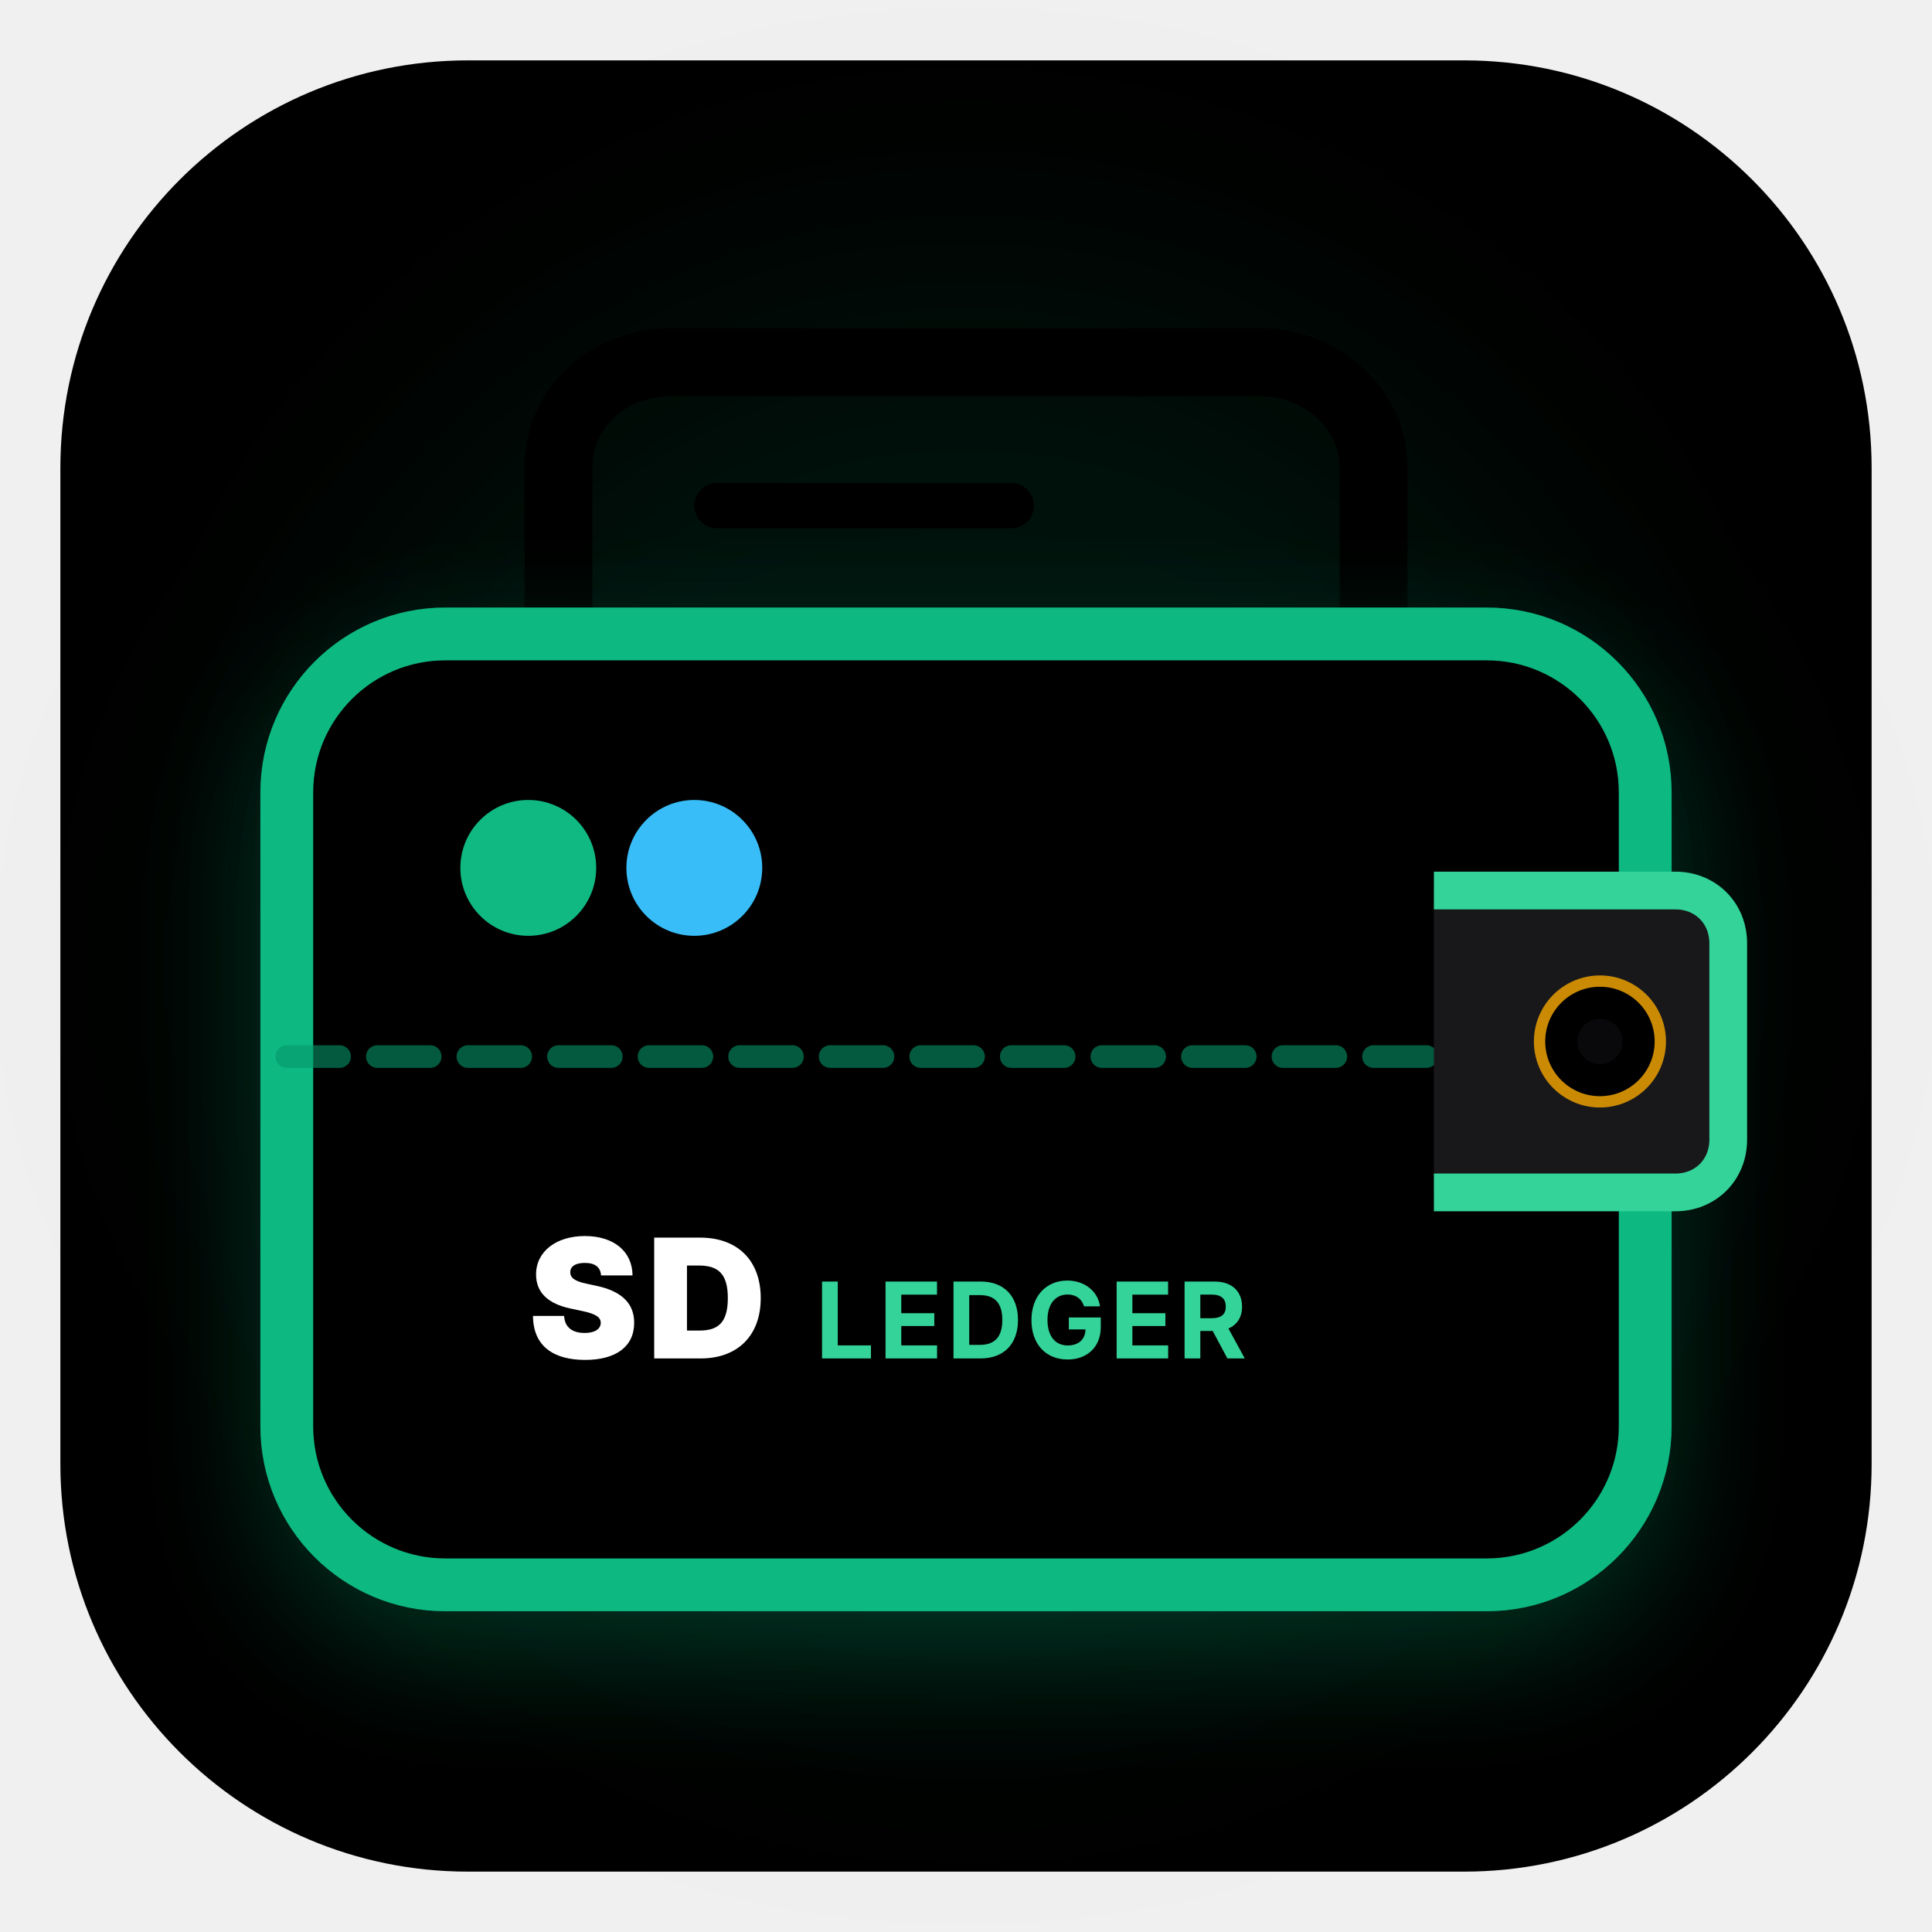
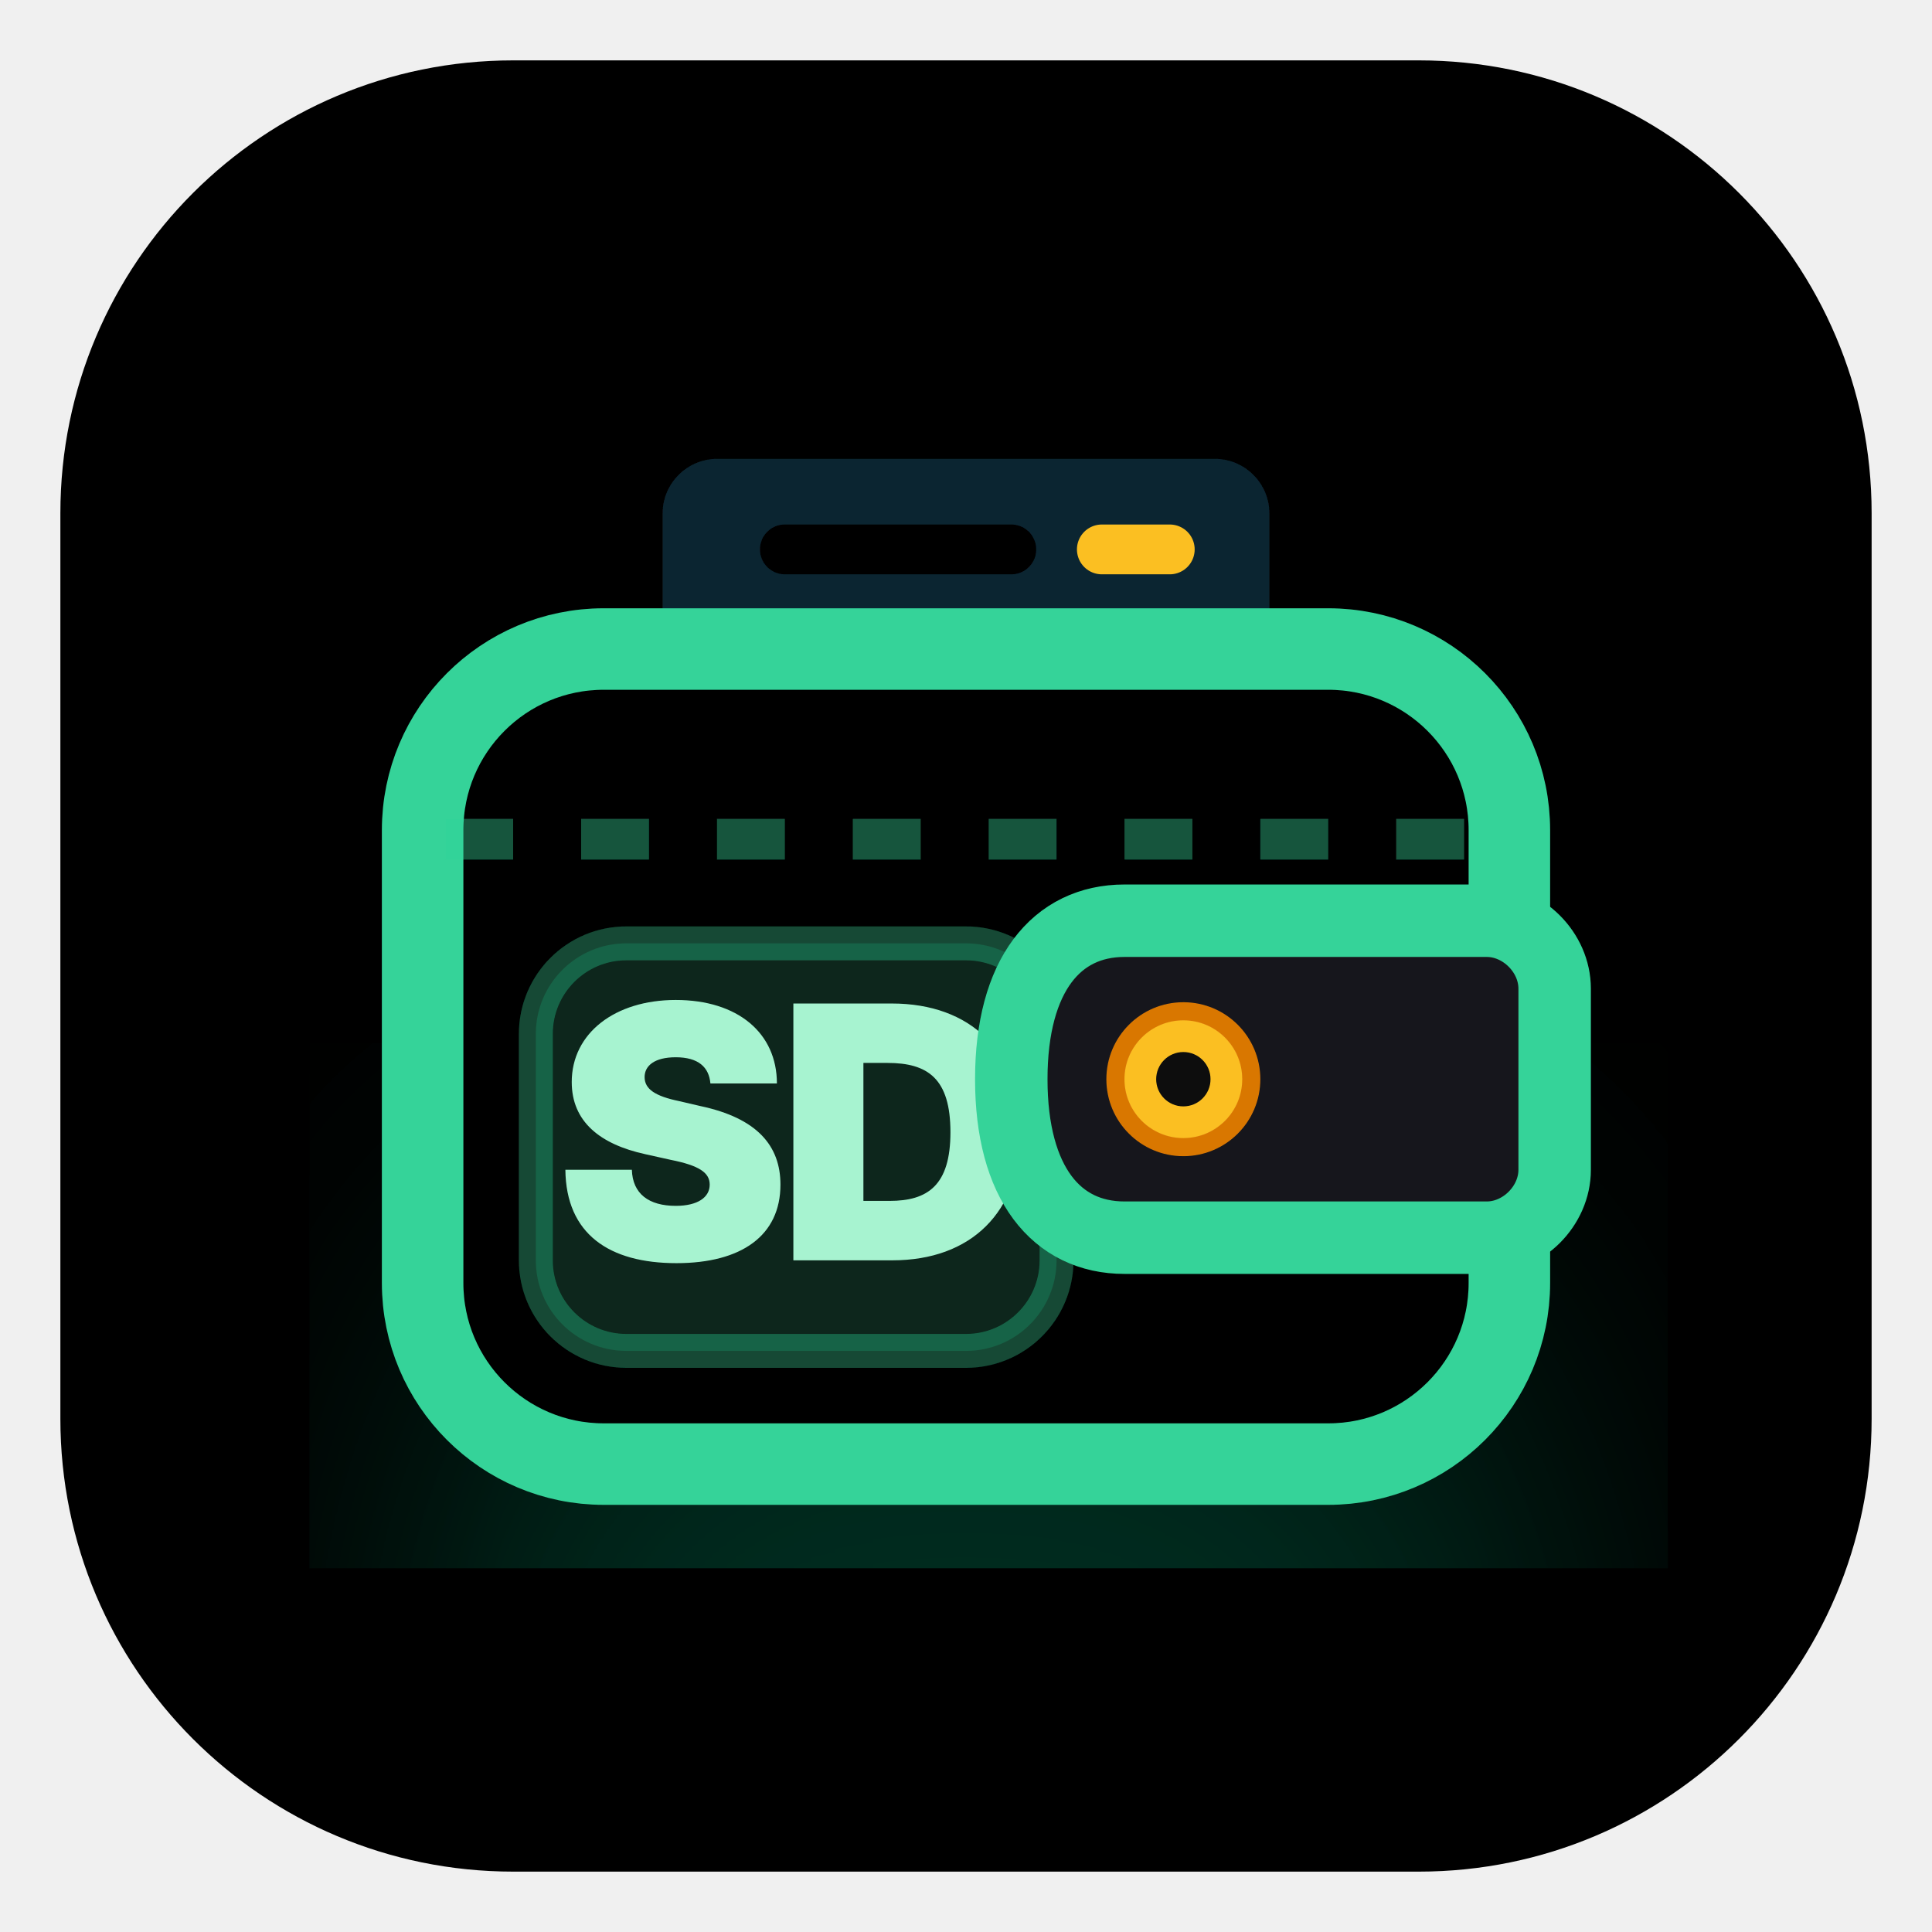
<svg xmlns="http://www.w3.org/2000/svg" width="512" height="512" viewBox="0 0 512 512" fill="none">
  <defs>
-     <linearGradient id="bgGrad" x1="0" y1="0" x2="512" y2="512" gradientUnits="userSpaceOnUse">
-       <stop offset="0%" stopColor="#059669" />
-       <stop offset="50%" stopColor="#0d9488" />
-       <stop offset="100%" stopColor="#0284c7" />
+     <linearGradient id="brandBorder" x1="0" y1="0" x2="512" y2="512" gradientUnits="userSpaceOnUse">
+       <stop offset="0%" stopColor="#10b981" />
+       <stop offset="50%" stopColor="#14b8a6" />
+       <stop offset="100%" stopColor="#06b6d4" />
    </linearGradient>
-     <linearGradient id="innerChassis" x1="64" y1="64" x2="448" y2="448" gradientUnits="userSpaceOnUse">
+     <linearGradient id="innerBg" x1="0" y1="0" x2="0" y2="512" gradientUnits="userSpaceOnUse">
      <stop offset="0%" stopColor="#09090b" />
      <stop offset="100%" stopColor="#18181b" />
    </linearGradient>
-     <linearGradient id="cardGrad" x1="160" y1="80" x2="352" y2="200" gradientUnits="userSpaceOnUse">
+     <linearGradient id="walletFill" x1="64" y1="144" x2="448" y2="432" gradientUnits="userSpaceOnUse">
+       <stop offset="0%" stopColor="#064e3b" stopOpacity="0.75" />
+       <stop offset="100%" stopColor="#0f172a" stopOpacity="0.85" />
+     </linearGradient>
+     <linearGradient id="cardGrad" x1="128" y1="64" x2="384" y2="160" gradientUnits="userSpaceOnUse">
      <stop offset="0%" stopColor="#38bdf8" />
      <stop offset="100%" stopColor="#2dd4bf" />
    </linearGradient>
-     <linearGradient id="walletBody" x1="80" y1="160" x2="432" y2="416" gradientUnits="userSpaceOnUse">
-       <stop offset="0%" stopColor="#064e3b" stopOpacity="0.85" />
-       <stop offset="100%" stopColor="#0f172a" stopOpacity="0.95" />
-     </linearGradient>
-     <linearGradient id="goldAccent" x1="0" y1="0" x2="1" y2="1">
-       <stop offset="0%" stopColor="#fde047" />
-       <stop offset="100%" stopColor="#ca8a04" />
-     </linearGradient>
-     <filter id="glow" x="-20%" y="-20%" width="140%" height="140%">
-       <feDropShadow dx="0" dy="12" stdDeviation="16" flood-color="#059669" flood-opacity="0.3" />
+     <filter id="shadow" x="-10%" y="-10%" width="120%" height="120%">
+       <feDropShadow dx="0" dy="16" stdDeviation="20" flood-color="#10b981" flood-opacity="0.25" />
    </filter>
  </defs>
-   <rect x="16" y="16" width="480" height="480" rx="108" fill="url(#bgGrad)" />
-   <rect x="24" y="24" width="464" height="464" rx="100" fill="url(#innerChassis)" />
-   <circle cx="256" cy="256" r="180" fill="#059669" fill-opacity="0.12" filter="blur(40px)" />
-   <path d="M 148 180 V 124 C 148 108 161 96 178 96 H 334 C 350 96 364 108 364 124 V 180" stroke="url(#cardGrad)" stroke-width="18" stroke-linecap="round" fill="none" />
-   <line x1="190" y1="134" x2="268" y2="134" stroke="url(#cardGrad)" stroke-width="12" stroke-linecap="round" />
-   <line x1="292" y1="134" x2="322" y2="134" stroke="url(#goldAccent)" stroke-width="12" stroke-linecap="round" />
-   <g filter="url(#glow)">
-     <rect x="76" y="168" width="360" height="252" rx="42" fill="url(#walletBody)" stroke="#10b981" stroke-width="14" />
+   <rect x="16" y="16" width="480" height="480" rx="120" fill="url(#brandBorder)" />
+   <rect x="24" y="24" width="464" height="464" rx="112" fill="url(#innerBg)" />
+   <g transform="translate(64, 64) scale(12)" filter="url(#shadow)">
+     <path d="M 8.5 10 V 6 C 8.5 4.9 9.4 4 10.5 4 H 21.5 C 22.6 4 23.5 4.9 23.5 6 V 10" stroke="url(#cardGrad)" stroke-width="1.6" stroke-linecap="round" fill="rgba(56, 189, 248, 0.2)" />
+     <line x1="12" y1="6.8" x2="17" y2="6.8" stroke="url(#cardGrad)" stroke-width="1.1" stroke-linecap="round" />
+     <line x1="19" y1="6.8" x2="20.5" y2="6.8" stroke="#fbbf24" stroke-width="1.1" stroke-linecap="round" />
+     <rect x="4" y="9" width="24" height="18" rx="4" fill="url(#walletFill)" stroke="#34d399" stroke-width="1.8" />
+     <line x1="4.5" y1="13.2" x2="27.5" y2="13.2" stroke="#34d399" stroke-opacity="0.4" stroke-width="0.9" stroke-dasharray="1.5 1.5" />
+     <rect x="6.5" y="15.5" width="11.5" height="9" rx="2" fill="rgba(52, 211, 153, 0.18)" stroke="#34d399" stroke-opacity="0.35" stroke-width="0.75" />
+     <text x="12.2" y="22.5" text-anchor="middle" fill="#a7f3d0" font-family="system-ui, -apple-system, sans-serif" font-size="7.8" font-weight="900" letter-spacing="-0.3">
+       SD
+     </text>
+     <path d="M 19.5 15 H 27.5 C 28.3 15 29 15.7 29 16.5 V 20.5 C 29 21.3 28.3 22 27.5 22 H 19.5 C 18 22 17 20.8 17 18.5 C 17 16.2 18 15 19.5 15 Z" fill="#18181b" stroke="#34d399" stroke-width="1.6" stroke-linejoin="round" />
+     <circle cx="20.8" cy="18.5" r="1.5" fill="#fbbf24" stroke="#d97706" stroke-width="0.4" />
+     <circle cx="20.8" cy="18.5" r="0.6" fill="#09090b" />
  </g>
-   <line x1="76" y1="280" x2="436" y2="280" stroke="#059669" stroke-width="6" stroke-dasharray="14 10" stroke-linecap="round" opacity="0.6" />
-   <circle cx="140" cy="230" r="18" fill="#10b981" />
-   <circle cx="184" cy="230" r="18" fill="#38bdf8" />
-   <text x="140" y="360" font-family="system-ui, -apple-system, sans-serif" font-size="44" font-weight="900" fill="#ffffff" letter-spacing="2">SD</text>
-   <text x="216" y="360" font-family="system-ui, -apple-system, sans-serif" font-size="28" font-weight="700" fill="#34d399" letter-spacing="1">LEDGER</text>
-   <path d="M 380 236 H 444 C 452 236 458 242 458 250 V 302 C 458 310 452 316 444 316 H 380" fill="#18181b" stroke="#34d399" stroke-width="10" stroke-linejoin="round" />
-   <circle cx="424" cy="276" r="16" fill="url(#goldAccent)" stroke="#ca8a04" stroke-width="3" />
-   <circle cx="424" cy="276" r="6" fill="#09090b" />
</svg>
